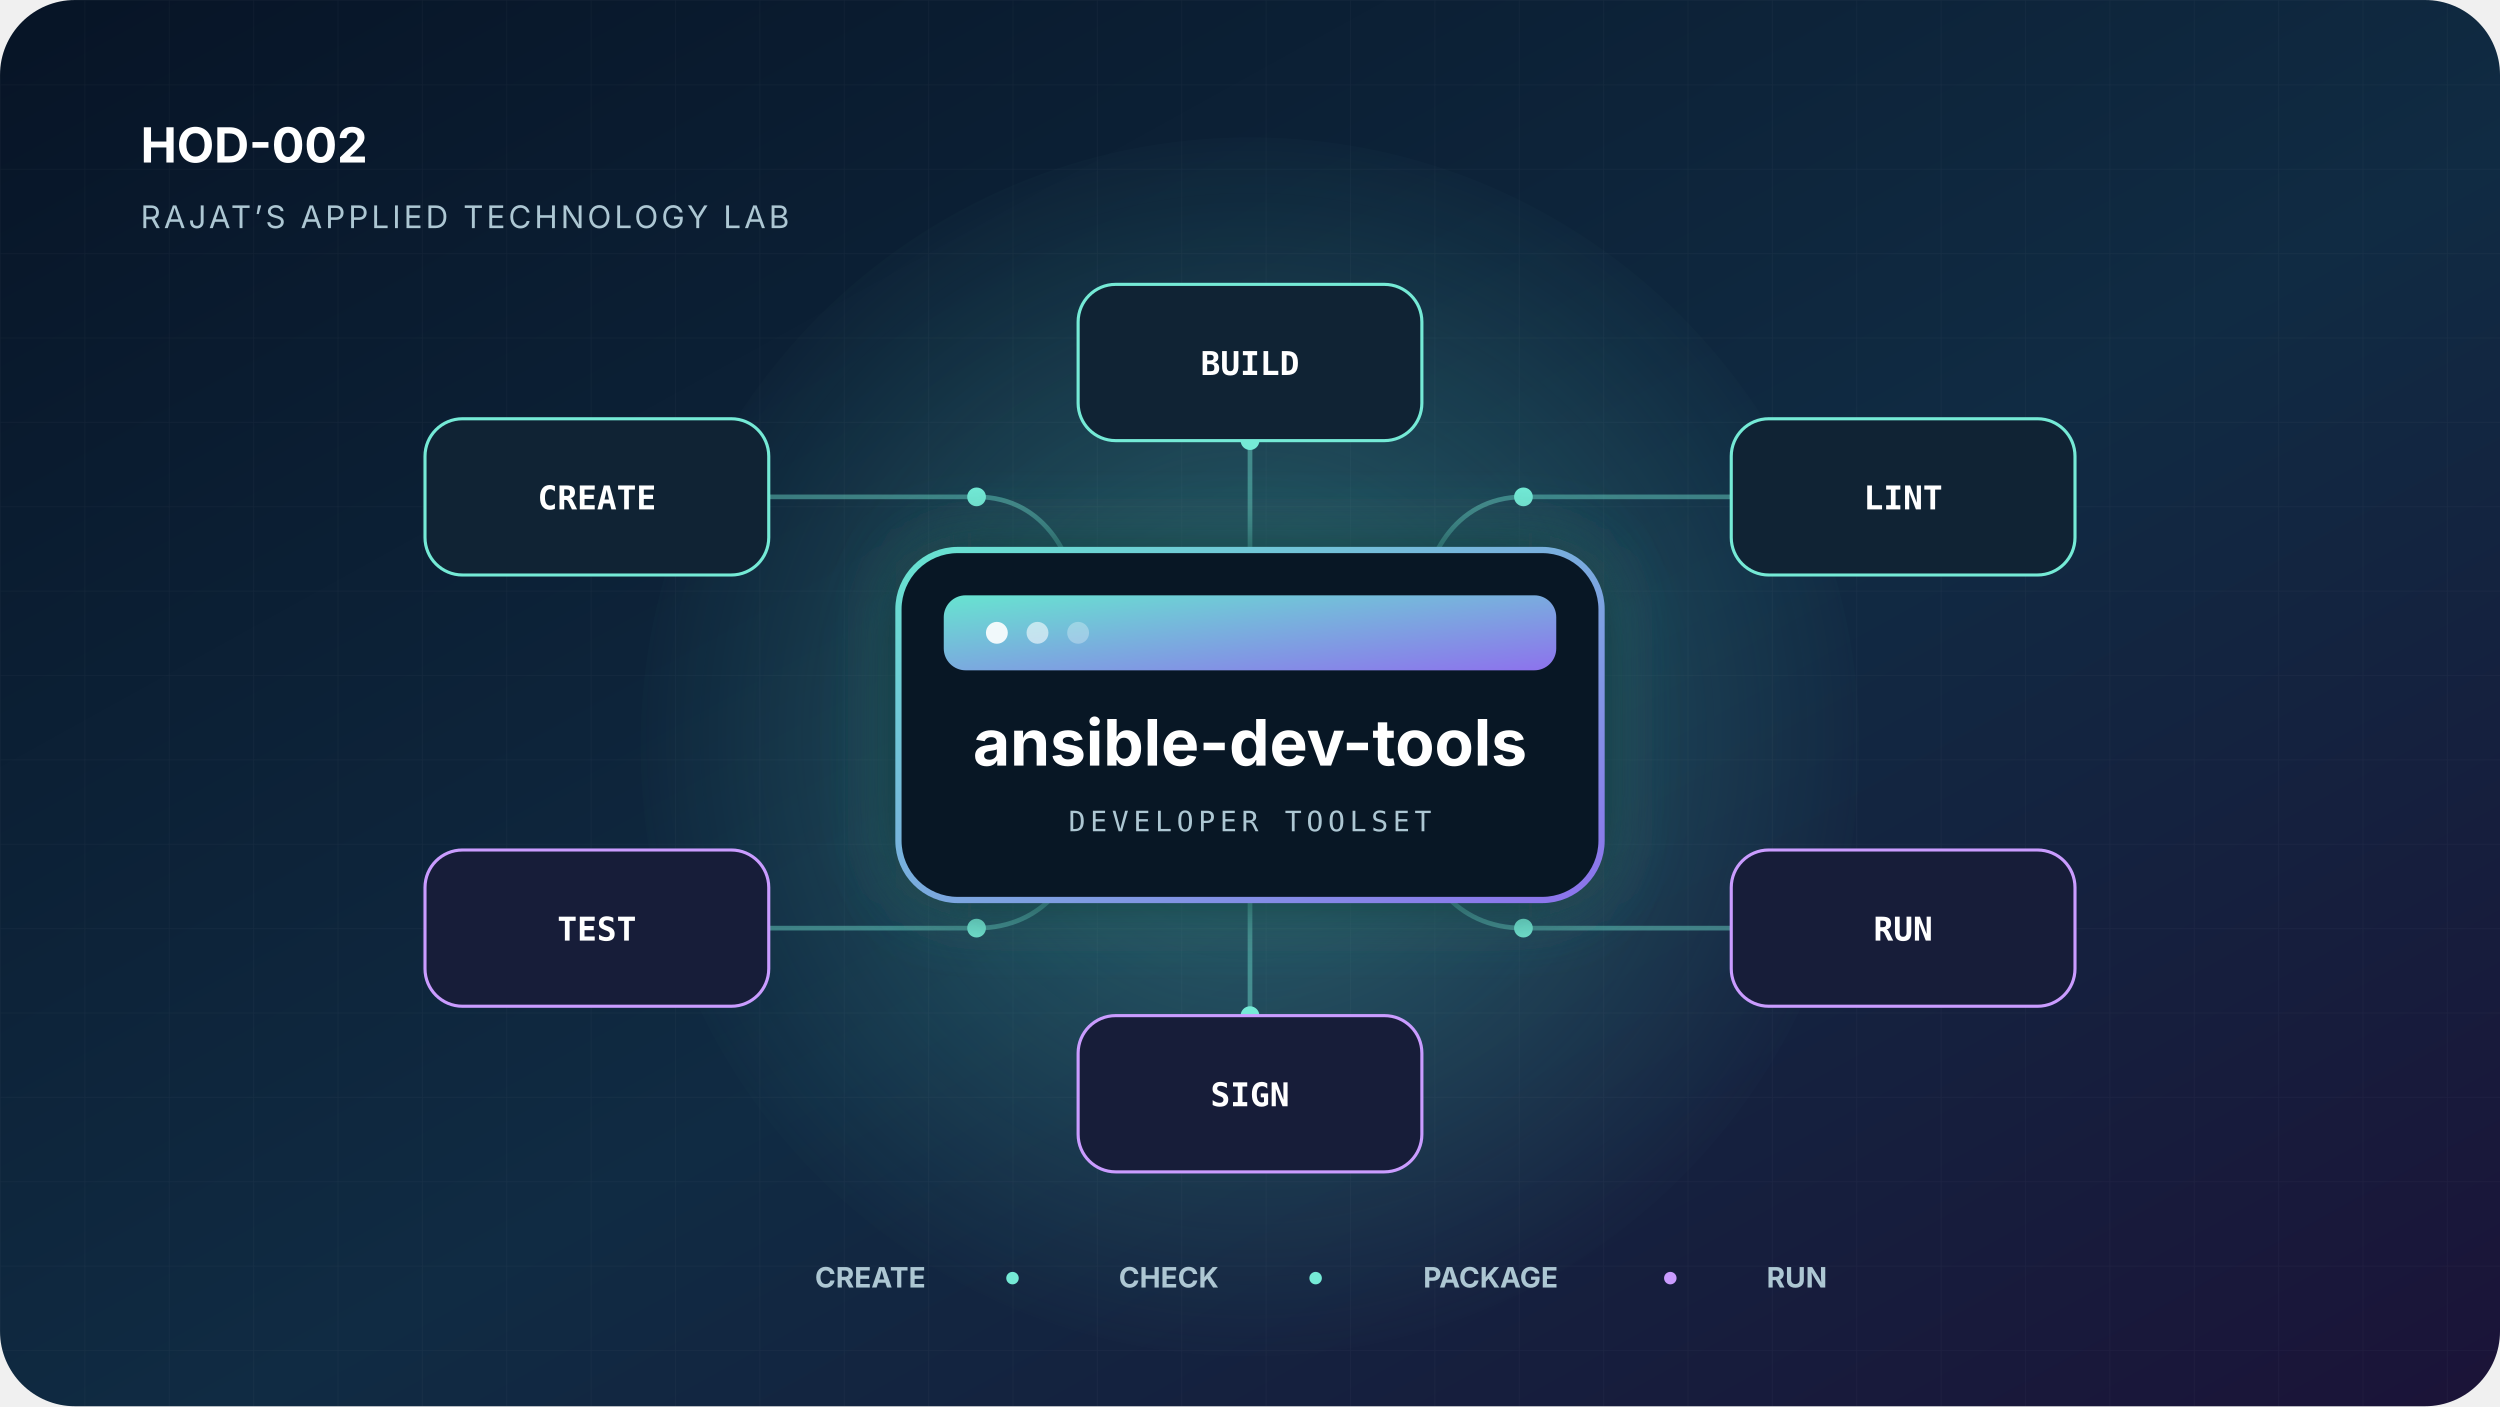
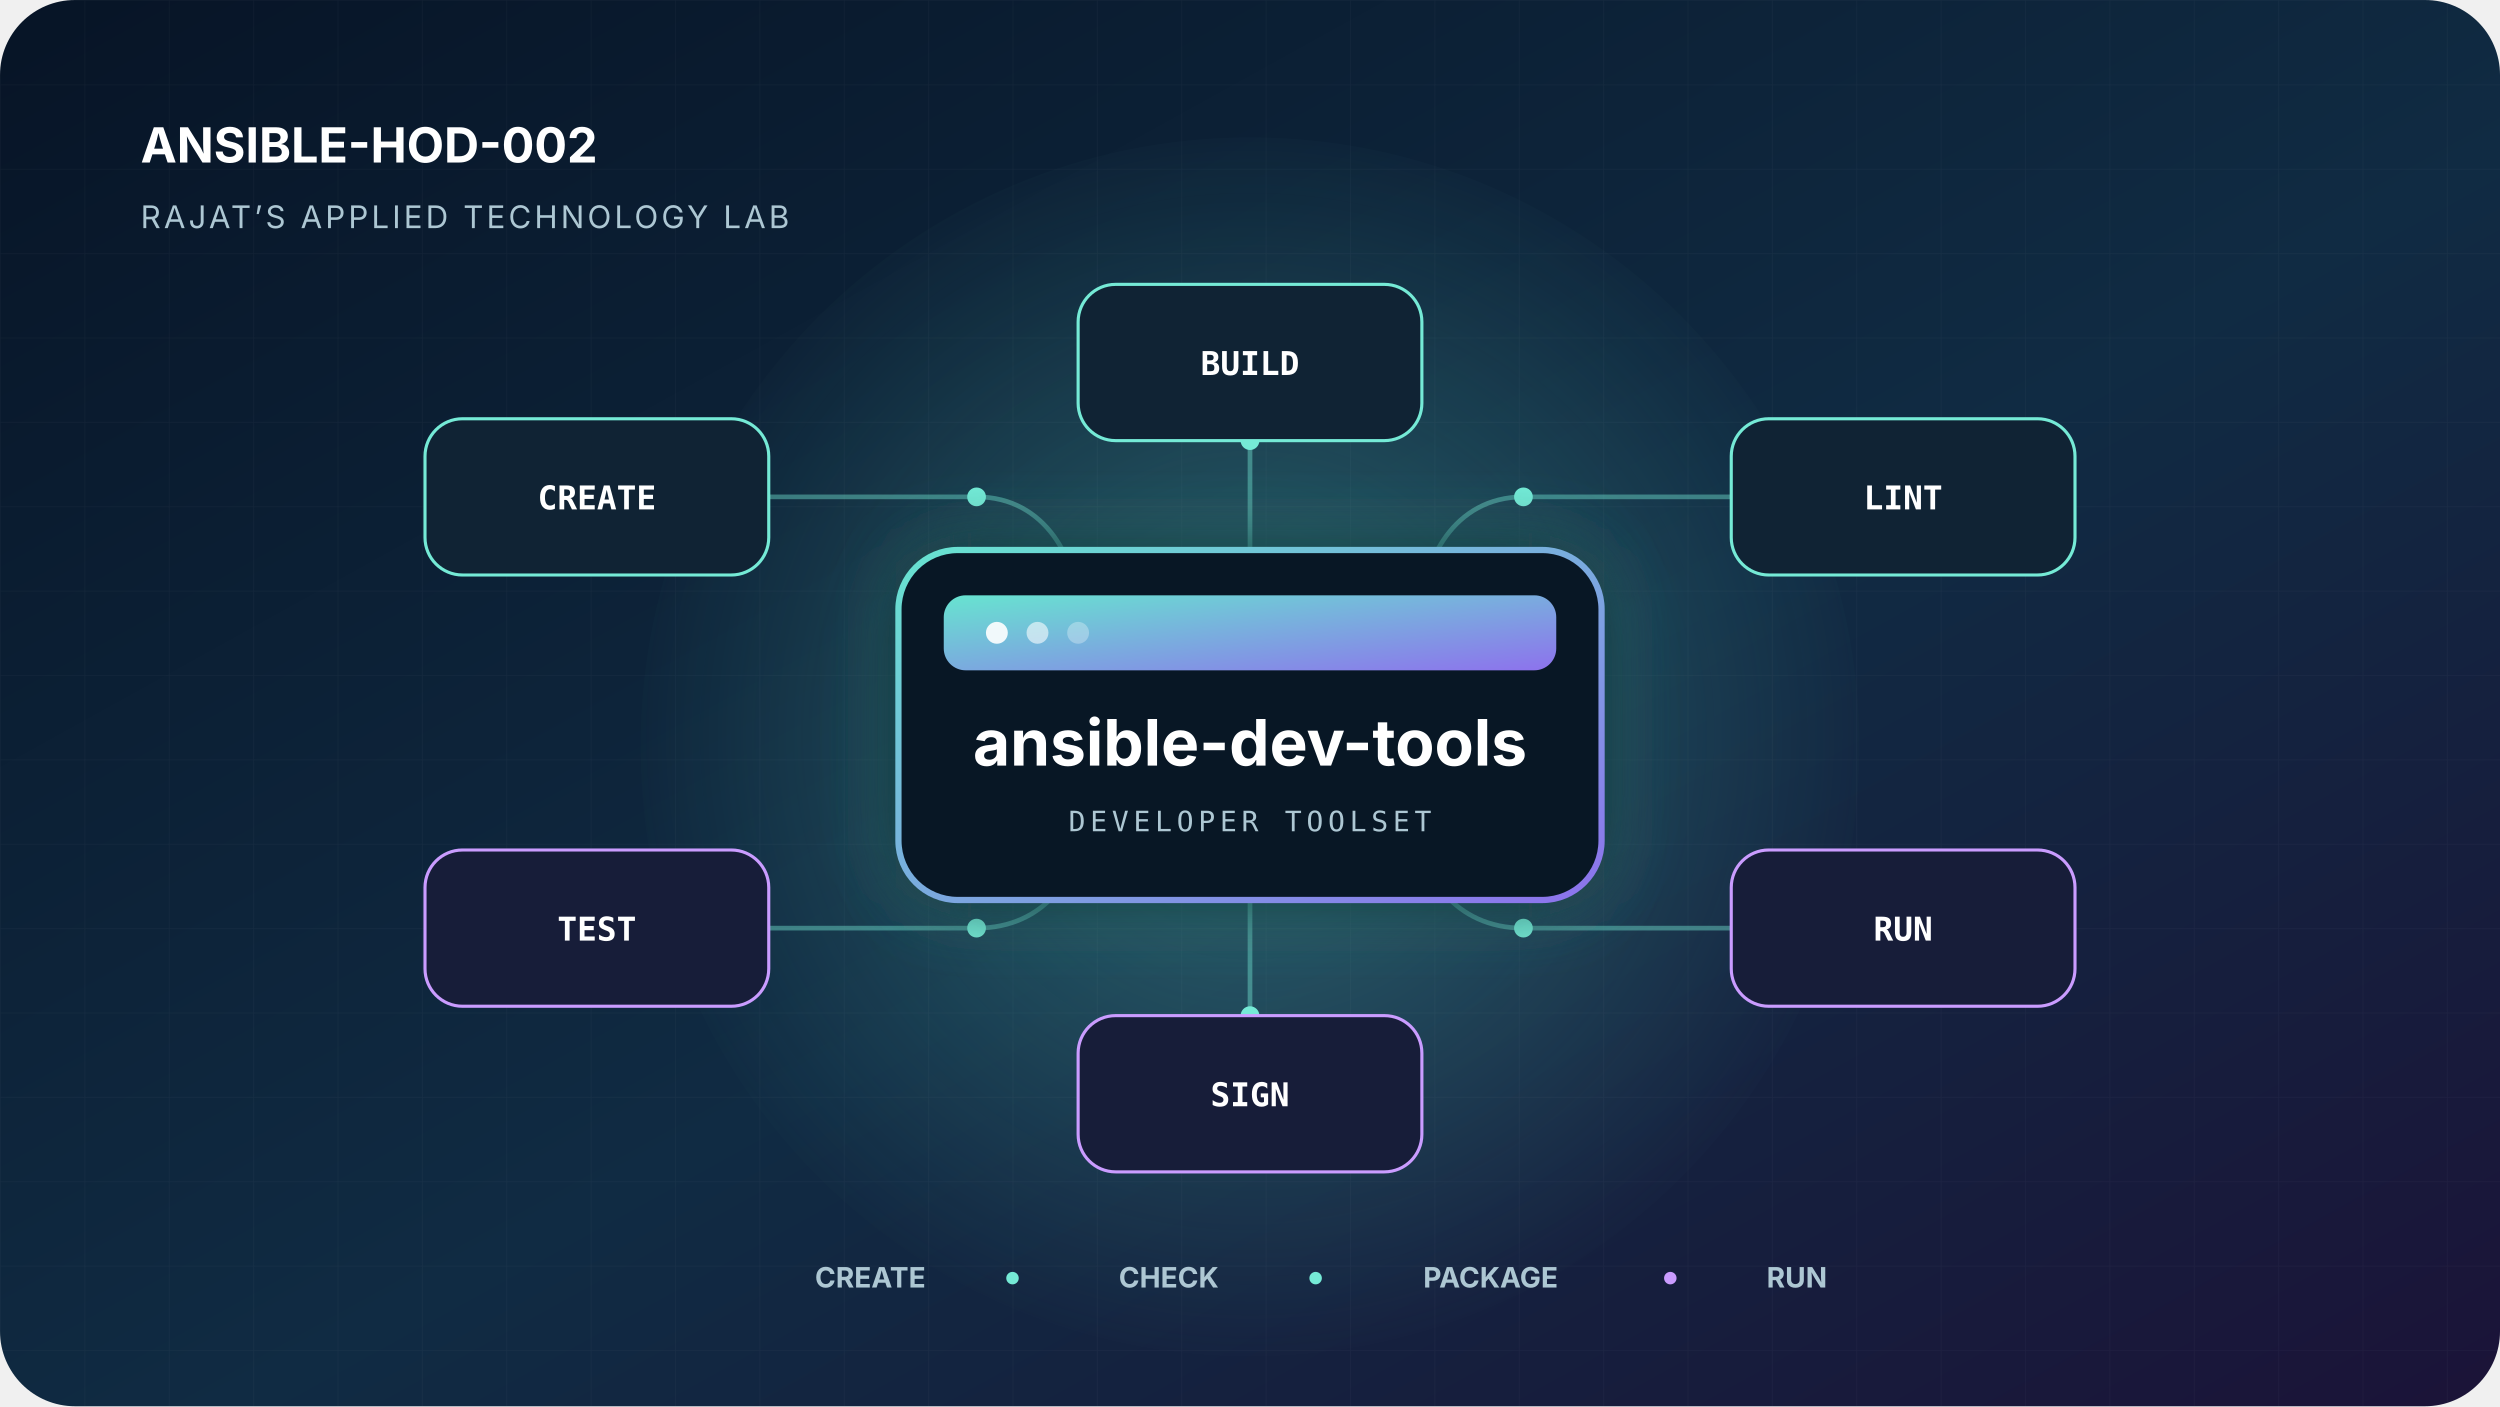
<svg xmlns="http://www.w3.org/2000/svg" viewBox="0 0 1600 900" role="img" aria-labelledby="title description">
  <defs>
    <linearGradient id="background" x1="0" y1="0" x2="1" y2="1">
      <stop offset="0" stop-color="#071426" />
      <stop offset=".55" stop-color="#102b43" />
      <stop offset="1" stop-color="#1b1338" />
    </linearGradient>
    <linearGradient id="toolset" x1="0" y1="0" x2="1" y2="1">
      <stop offset="0" stop-color="#67e4d0" />
      <stop offset="1" stop-color="#8d72ed" />
    </linearGradient>
    <radialGradient id="glow" cx="50%" cy="49%" r="52%">
      <stop offset="0" stop-color="#69e6d1" stop-opacity=".32" />
      <stop offset="1" stop-color="#69e6d1" stop-opacity="0" />
    </radialGradient>
    <pattern id="grid" width="54" height="54" patternUnits="userSpaceOnUse">
      <path d="M54 0H0V54" fill="none" stroke="#ffffff" stroke-opacity=".035" />
    </pattern>
    <filter id="soft-glow" x="-70%" y="-70%" width="240%" height="240%">
      <feGaussianBlur stdDeviation="22" />
    </filter>
  </defs>
  <rect width="1600" height="900" rx="48" fill="url(#background)" />
  <rect width="1600" height="900" rx="48" fill="url(#grid)" />
  <circle cx="800" cy="478" r="390" fill="url(#glow)" />
-   <text x="90" y="104" fill="#ffffff" font-family="Inter, Arial, sans-serif" font-size="31" font-weight="700">HOD-002</text>
+   <text x="90" y="104" fill="#ffffff" font-family="Inter, Arial, sans-serif" font-size="31" font-weight="700">ANSIBLE-HOD-002</text>
  <text x="90" y="146" fill="#adc7d3" font-family="Inter, Arial, sans-serif" font-size="20" letter-spacing="2">RAJAT’S APPLIED TECHNOLOGY LAB</text>
  <g fill="none" stroke="#75ead6" stroke-opacity=".42" stroke-width="3">
    <path d="M492 318H625C670 318 690 360 690 392" />
    <path d="M1108 318H975C930 318 910 360 910 392" />
    <path d="M492 594H625C670 594 690 558 690 536" />
    <path d="M1108 594H975C930 594 910 558 910 536" />
    <path d="M800 282V352" />
    <path d="M800 576V650" />
  </g>
  <g fill="#75ead6">
    <circle cx="625" cy="318" r="6" />
    <circle cx="975" cy="318" r="6" />
    <circle cx="625" cy="594" r="6" />
    <circle cx="975" cy="594" r="6" />
    <circle cx="800" cy="282" r="6" />
    <circle cx="800" cy="650" r="6" />
  </g>
  <g font-family="ui-monospace, SFMono-Regular, Menlo, monospace" font-size="21" font-weight="700" text-anchor="middle">
    <g>
      <rect x="272" y="268" width="220" height="100" rx="24" fill="#102334" stroke="#75ead6" stroke-width="2" />
      <text x="382" y="326" fill="#ffffff">CREATE</text>
    </g>
    <g>
      <rect x="1108" y="268" width="220" height="100" rx="24" fill="#102334" stroke="#75ead6" stroke-width="2" />
      <text x="1218" y="326" fill="#ffffff">LINT</text>
    </g>
    <g>
      <rect x="272" y="544" width="220" height="100" rx="24" fill="#171d39" stroke="#ca9cff" stroke-width="2" />
      <text x="382" y="602" fill="#ffffff">TEST</text>
    </g>
    <g>
      <rect x="1108" y="544" width="220" height="100" rx="24" fill="#171d39" stroke="#ca9cff" stroke-width="2" />
      <text x="1218" y="602" fill="#ffffff">RUN</text>
    </g>
    <g>
      <rect x="690" y="182" width="220" height="100" rx="24" fill="#102334" stroke="#75ead6" stroke-width="2" />
      <text x="800" y="240" fill="#ffffff">BUILD</text>
    </g>
    <g>
      <rect x="690" y="650" width="220" height="100" rx="24" fill="#171d39" stroke="#ca9cff" stroke-width="2" />
      <text x="800" y="708" fill="#ffffff">SIGN</text>
    </g>
  </g>
  <rect x="575" y="352" width="450" height="224" rx="38" fill="#061621" stroke="#75ead6" stroke-opacity=".28" stroke-width="10" filter="url(#soft-glow)" />
  <rect x="575" y="352" width="450" height="224" rx="38" fill="#081725" stroke="url(#toolset)" stroke-width="4" />
  <rect x="604" y="381" width="392" height="48" rx="14" fill="url(#toolset)" />
  <circle cx="638" cy="405" r="7" fill="#ffffff" fill-opacity=".9" />
  <circle cx="664" cy="405" r="7" fill="#ffffff" fill-opacity=".58" />
  <circle cx="690" cy="405" r="7" fill="#ffffff" fill-opacity=".3" />
  <text x="800" y="490" text-anchor="middle" fill="#ffffff" font-family="Inter, Arial, sans-serif" font-size="41" font-weight="750">ansible-dev-tools</text>
  <text x="800" y="532" text-anchor="middle" fill="#adc7d3" font-family="ui-monospace, SFMono-Regular, Menlo, monospace" font-size="18" letter-spacing="3">DEVELOPER TOOLSET</text>
  <g font-family="Inter, Arial, sans-serif" font-size="18" font-weight="700" text-anchor="middle">
    <text x="557" y="824" fill="#adc7d3">CREATE</text>
    <circle cx="648" cy="818" r="4" fill="#75ead6" />
    <text x="748" y="824" fill="#adc7d3">CHECK</text>
    <circle cx="842" cy="818" r="4" fill="#75ead6" />
    <text x="954" y="824" fill="#adc7d3">PACKAGE</text>
    <circle cx="1069" cy="818" r="4" fill="#ca9cff" />
    <text x="1150" y="824" fill="#adc7d3">RUN</text>
  </g>
</svg>
